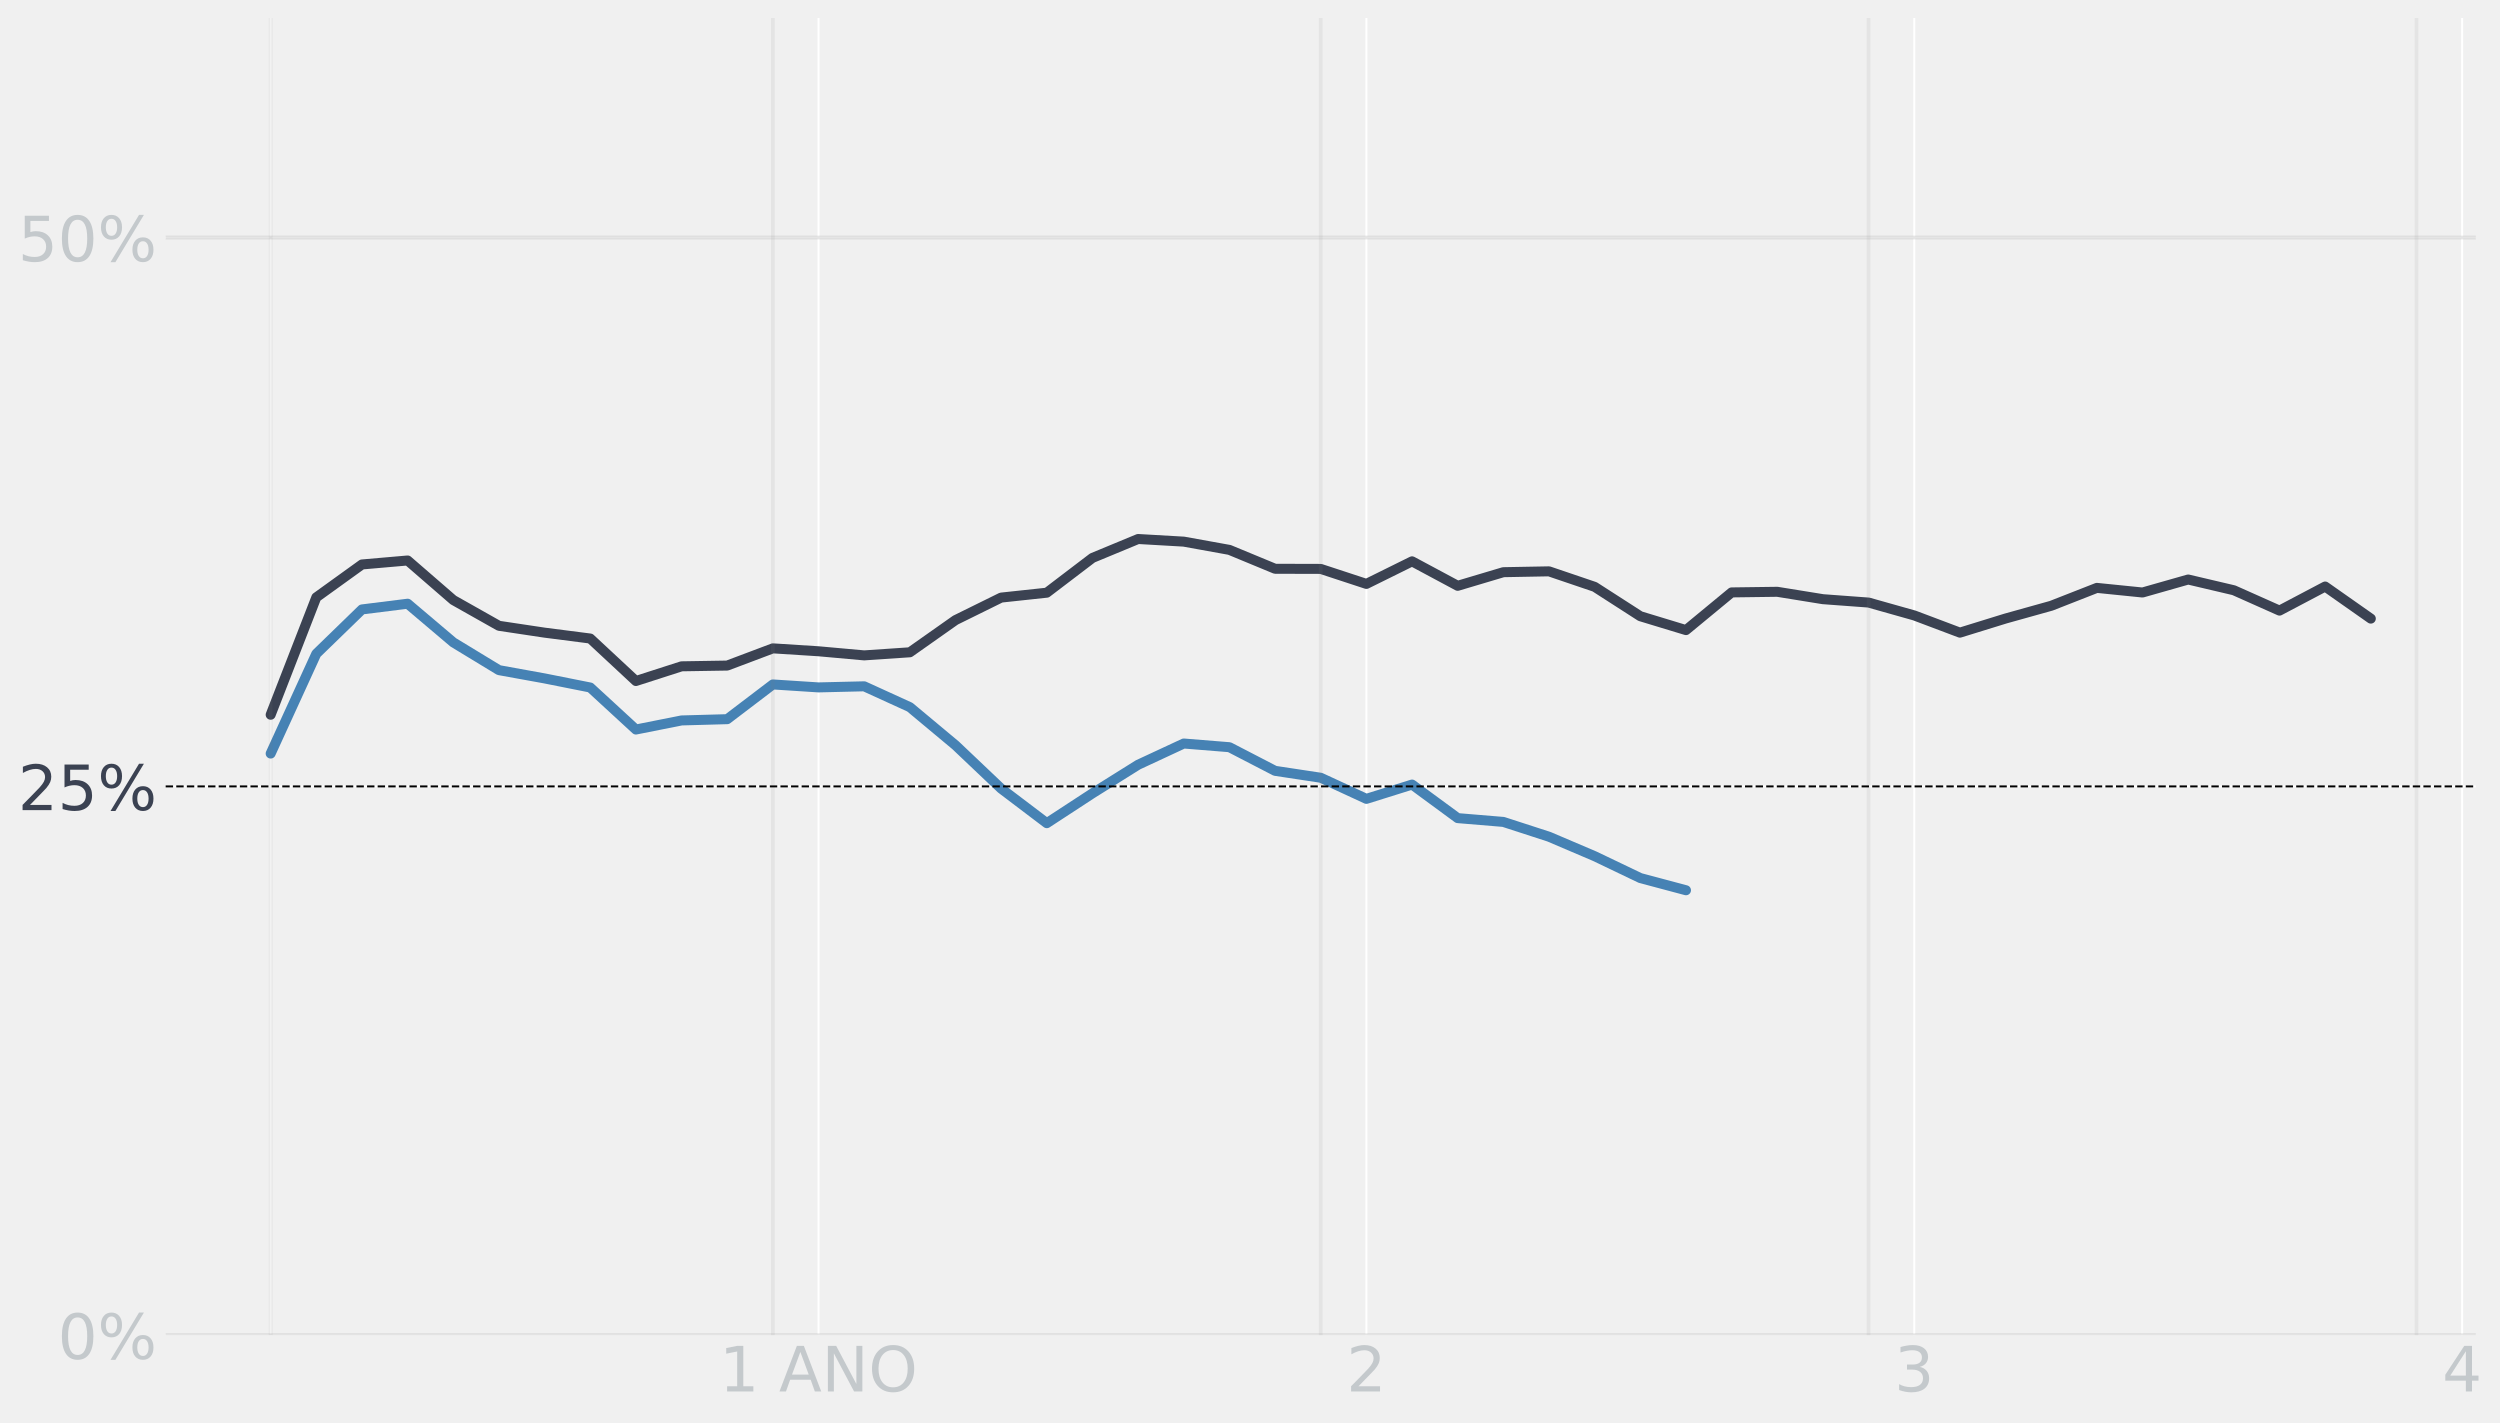
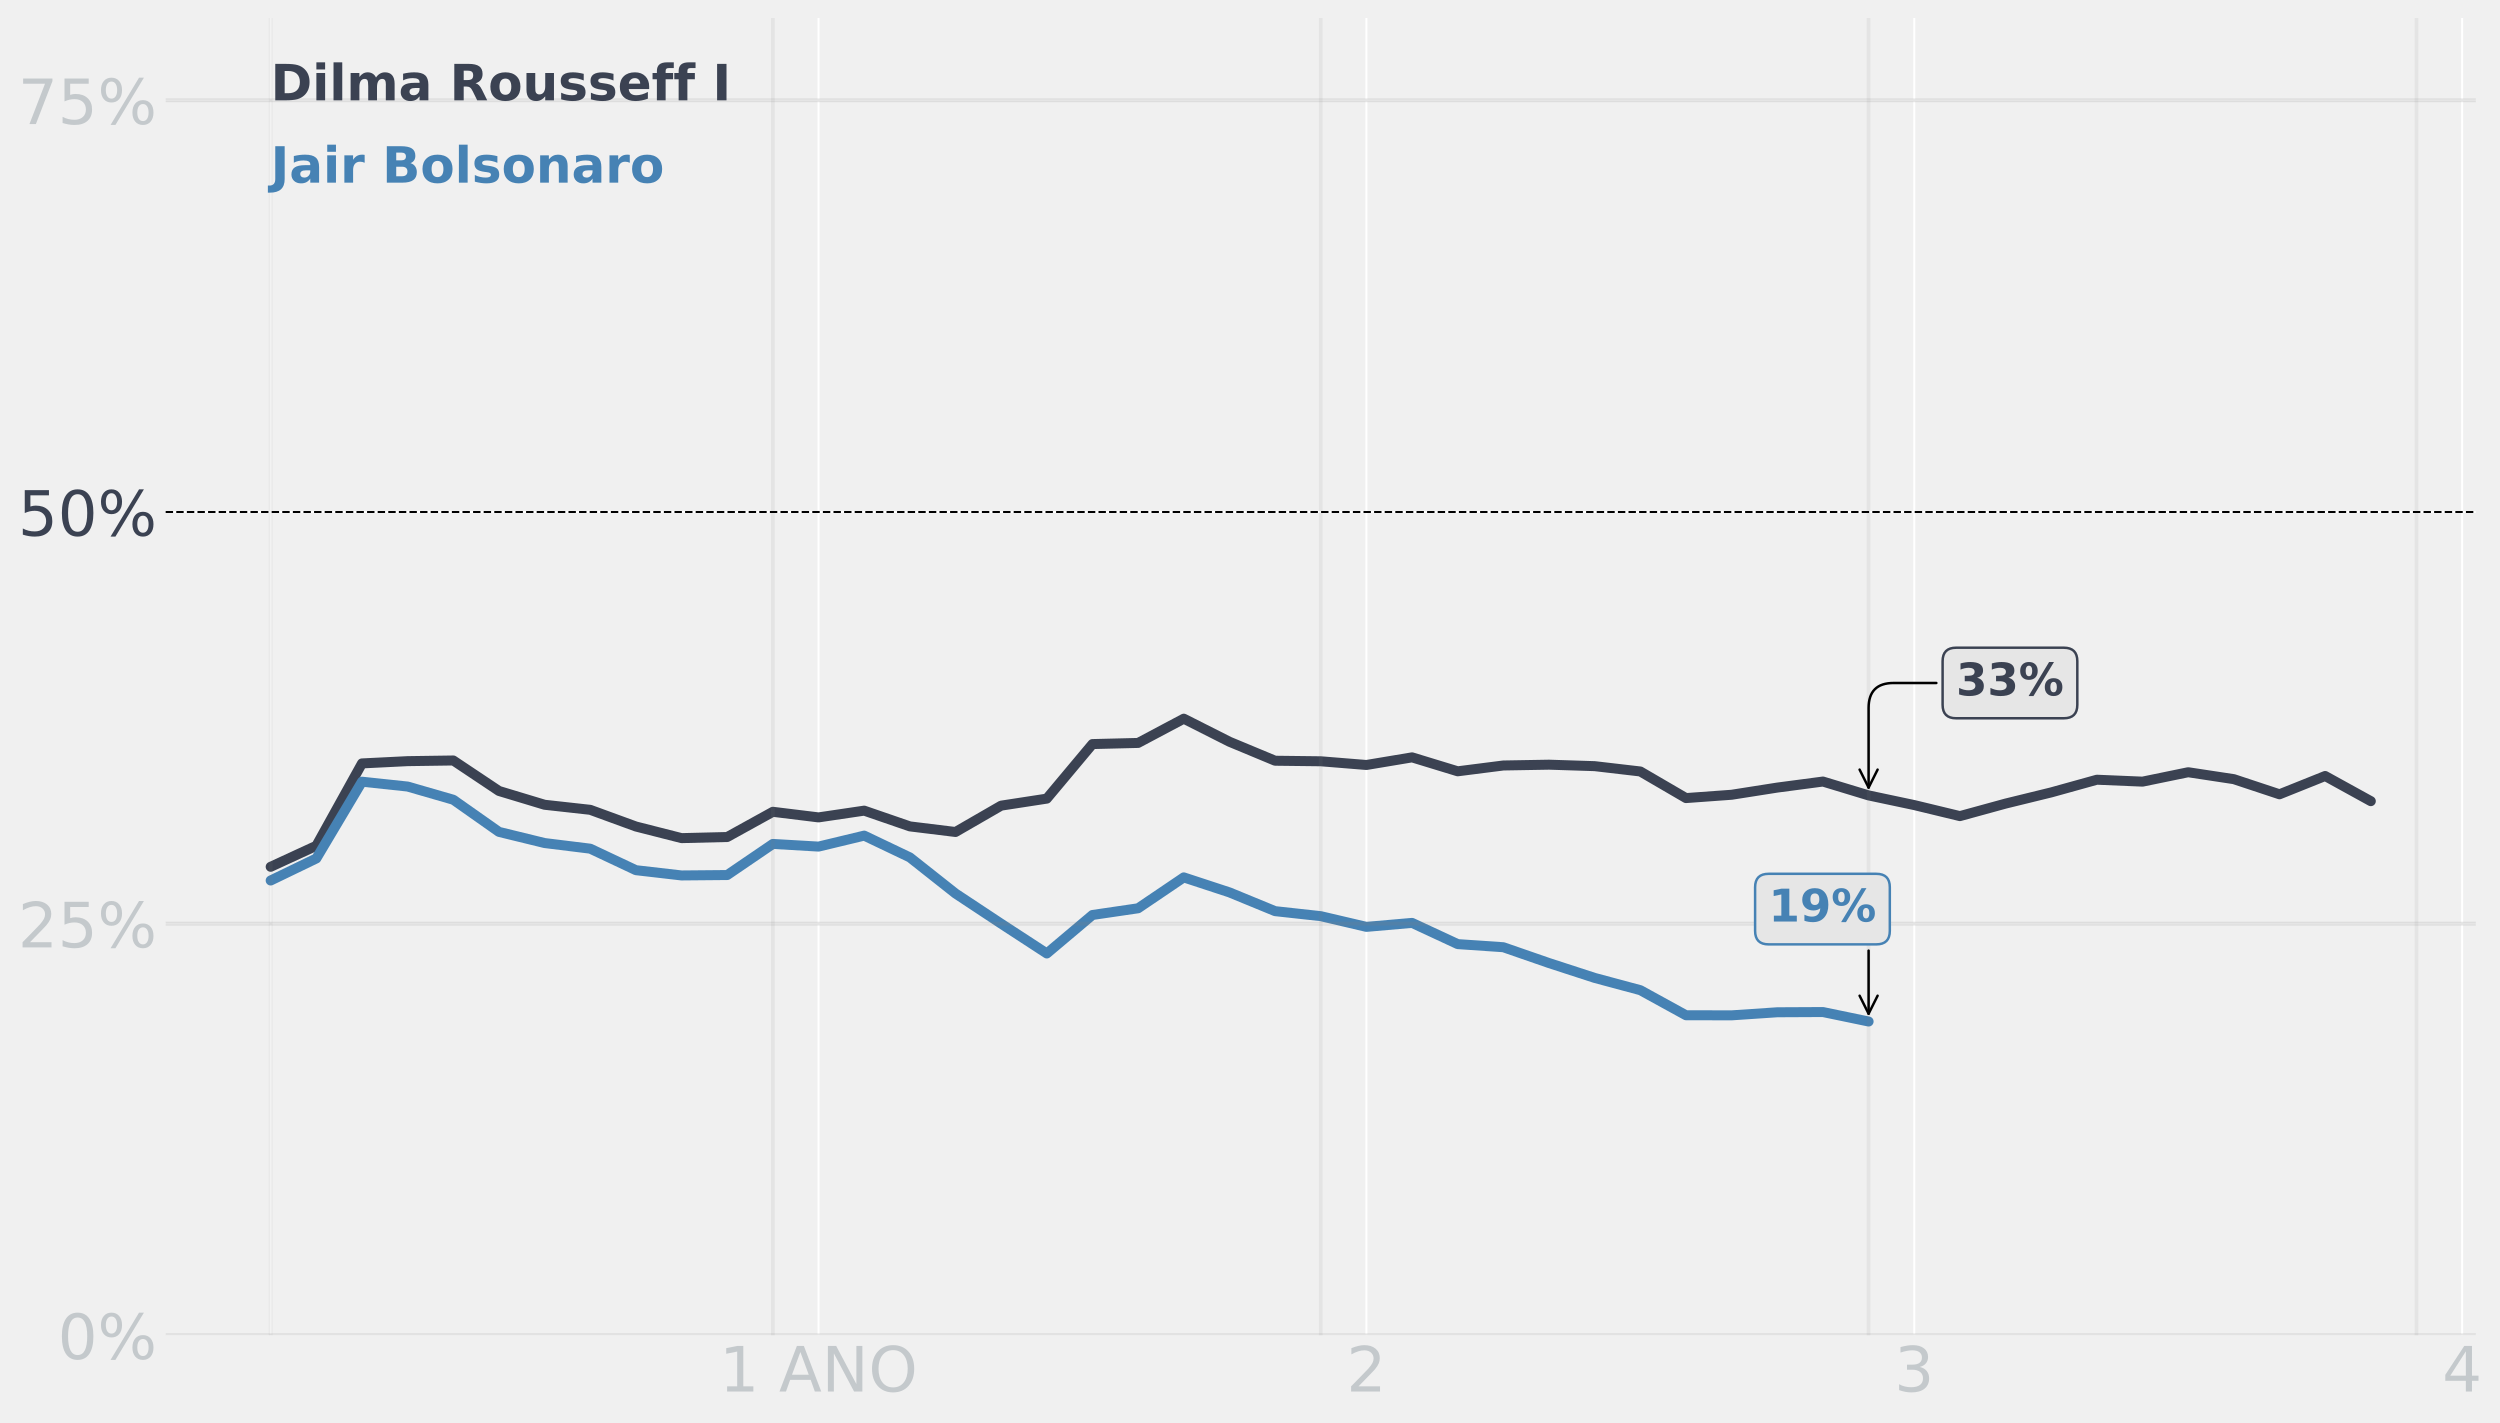
- <svg xmlns="http://www.w3.org/2000/svg" xmlns:xlink="http://www.w3.org/1999/xlink" height="568.995pt" version="1.1" viewBox="0 0 1000.035 568.995" width="1000.035pt">
+ <svg xmlns="http://www.w3.org/2000/svg" xmlns:xlink="http://www.w3.org/1999/xlink" height="568.995pt" version="1.1" viewBox="0 0 999.973 568.995" width="999.973pt">
  <defs>
    <style type="text/css">*{stroke-linecap:butt;stroke-linejoin:round;}</style>
  </defs>
  <g id="figure_1">
    <g id="patch_1">
-       <path d="M 0 568.995  L 1000.035 568.995  L 1000.035 0  L 0 0  z " style="fill:#f0f0f0;" />
+       <path d="M 0 568.995  L 999.973 568.995  L 999.973 0  L 0 0  z " style="fill:#f0f0f0;" />
    </g>
    <g id="axes_1">
      <g id="patch_2">
-         <path d="M 66.266 534.1  L 990.361 534.1  L 990.361 7.2  L 66.266 7.2  z " style="fill:#f0f0f0;" />
+         <path d="M 66.266 534.1  L 990.298 534.1  L 990.298 7.2  L 66.266 7.2  z " style="fill:#f0f0f0;" />
      </g>
      <g id="matplotlib.axis_1">
        <g id="xtick_1">
          <g id="line2d_1">
-             <path clip-path="url(#pc33b1350ae)" d="M 108.271 534.1  L 108.271 7.2  " style="fill:none;stroke:#ffffff;stroke-linecap:round;stroke-width:0.8;" />
+             <path clip-path="url(#pea63e0cb80)" d="M 108.268 534.1  L 108.268 7.2  " style="fill:none;stroke:#ffffff;stroke-linecap:round;stroke-width:0.8;" />
          </g>
          <g id="line2d_2" />
        </g>
        <g id="xtick_2">
          <g id="line2d_3">
-             <path clip-path="url(#pc33b1350ae)" d="M 327.423 534.1  L 327.423 7.2  " style="fill:none;stroke:#ffffff;stroke-linecap:round;stroke-width:0.8;" />
+             <path clip-path="url(#pea63e0cb80)" d="M 327.406 534.1  L 327.406 7.2  " style="fill:none;stroke:#ffffff;stroke-linecap:round;stroke-width:0.8;" />
          </g>
          <g id="line2d_4" />
          <g id="text_1">
-             <g style="fill:#c4c9cc;" transform="translate(287.7555 556.5961)scale(0.25 -0.25)">
-               <defs>
-                 <path d="M 794 531  L 1825 531  L 1825 4091  L 703 3866  L 703 4441  L 1819 4666  L 2450 4666  L 2450 531  L 3481 531  L 3481 0  L 794 0  L 794 531  z " id="DejaVuSans-31" transform="scale(0.015625)" />
-                 <path id="DejaVuSans-20" transform="scale(0.015625)" />
-                 <path d="M 2188 4044  L 1331 1722  L 3047 1722  L 2188 4044  z M 1831 4666  L 2547 4666  L 4325 0  L 3669 0  L 3244 1197  L 1141 1197  L 716 0  L 50 0  L 1831 4666  z " id="DejaVuSans-41" transform="scale(0.015625)" />
-                 <path d="M 628 4666  L 1478 4666  L 3547 763  L 3547 4666  L 4159 4666  L 4159 0  L 3309 0  L 1241 3903  L 1241 0  L 628 0  L 628 4666  z " id="DejaVuSans-4e" transform="scale(0.015625)" />
-                 <path d="M 2522 4238  Q 1834 4238 1429 3725  Q 1025 3213 1025 2328  Q 1025 1447 1429 934  Q 1834 422 2522 422  Q 3209 422 3611 934  Q 4013 1447 4013 2328  Q 4013 3213 3611 3725  Q 3209 4238 2522 4238  z M 2522 4750  Q 3503 4750 4090 4092  Q 4678 3434 4678 2328  Q 4678 1225 4090 567  Q 3503 -91 2522 -91  Q 1538 -91 948 565  Q 359 1222 359 2328  Q 359 3434 948 4092  Q 1538 4750 2522 4750  z " id="DejaVuSans-4f" transform="scale(0.015625)" />
-               </defs>
-               <use xlink:href="#DejaVuSans-31" />
-               <use x="63.623" xlink:href="#DejaVuSans-20" />
-               <use x="95.41" xlink:href="#DejaVuSans-41" />
-               <use x="163.818" xlink:href="#DejaVuSans-4e" />
-               <use x="238.623" xlink:href="#DejaVuSans-4f" />
+             <g style="fill:#c4c9cc;" transform="translate(287.7378 556.5961)scale(0.25 -0.25)">
+               <defs>
+                 <path d="M 12.406 8.297  L 28.516 8.297  L 28.516 63.922  L 10.984 60.406  L 10.984 69.391  L 28.422 72.906  L 38.281 72.906  L 38.281 8.297  L 54.391 8.297  L 54.391 0  L 12.406 0  z " id="DejaVuSans-49" />
+                 <path id="DejaVuSans-32" />
+                 <path d="M 34.188 63.188  L 20.797 26.906  L 47.609 26.906  z M 28.609 72.906  L 39.797 72.906  L 67.578 0  L 57.328 0  L 50.688 18.703  L 17.828 18.703  L 11.188 0  L 0.781 0  z " id="DejaVuSans-65" />
+                 <path d="M 9.812 72.906  L 23.094 72.906  L 55.422 11.922  L 55.422 72.906  L 64.984 72.906  L 64.984 0  L 51.703 0  L 19.391 60.984  L 19.391 0  L 9.812 0  z " id="DejaVuSans-78" />
+                 <path d="M 39.406 66.219  Q 28.656 66.219 22.328 58.203  Q 16.016 50.203 16.016 36.375  Q 16.016 22.609 22.328 14.594  Q 28.656 6.594 39.406 6.594  Q 50.141 6.594 56.422 14.594  Q 62.703 22.609 62.703 36.375  Q 62.703 50.203 56.422 58.203  Q 50.141 66.219 39.406 66.219  z M 39.406 74.219  Q 54.734 74.219 63.906 63.938  Q 73.094 53.656 73.094 36.375  Q 73.094 19.141 63.906 8.859  Q 54.734 -1.422 39.406 -1.422  Q 24.031 -1.422 14.812 8.828  Q 5.609 19.094 5.609 36.375  Q 5.609 53.656 14.812 63.938  Q 24.031 74.219 39.406 74.219  z " id="DejaVuSans-79" />
+               </defs>
+               <use xlink:href="#DejaVuSans-49" />
+               <use x="63.623" xlink:href="#DejaVuSans-32" />
+               <use x="95.41" xlink:href="#DejaVuSans-65" />
+               <use x="163.818" xlink:href="#DejaVuSans-78" />
+               <use x="238.623" xlink:href="#DejaVuSans-79" />
            </g>
          </g>
        </g>
        <g id="xtick_3">
          <g id="line2d_5">
-             <path clip-path="url(#pc33b1350ae)" d="M 546.576 534.1  L 546.576 7.2  " style="fill:none;stroke:#ffffff;stroke-linecap:round;stroke-width:0.8;" />
+             <path clip-path="url(#pea63e0cb80)" d="M 546.544 534.1  L 546.544 7.2  " style="fill:none;stroke:#ffffff;stroke-linecap:round;stroke-width:0.8;" />
          </g>
          <g id="line2d_6" />
          <g id="text_2">
-             <g style="fill:#c4c9cc;" transform="translate(538.6231 556.5961)scale(0.25 -0.25)">
-               <defs>
-                 <path d="M 1228 531  L 3431 531  L 3431 0  L 469 0  L 469 531  Q 828 903 1448 1529  Q 2069 2156 2228 2338  Q 2531 2678 2651 2914  Q 2772 3150 2772 3378  Q 2772 3750 2511 3984  Q 2250 4219 1831 4219  Q 1534 4219 1204 4116  Q 875 4013 500 3803  L 500 4441  Q 881 4594 1212 4672  Q 1544 4750 1819 4750  Q 2544 4750 2975 4387  Q 3406 4025 3406 3419  Q 3406 3131 3298 2873  Q 3191 2616 2906 2266  Q 2828 2175 2409 1742  Q 1991 1309 1228 531  z " id="DejaVuSans-32" transform="scale(0.015625)" />
-               </defs>
-               <use xlink:href="#DejaVuSans-32" />
+             <g style="fill:#c4c9cc;" transform="translate(538.5906 556.5961)scale(0.25 -0.25)">
+               <defs>
+                 <path d="M 19.188 8.297  L 53.609 8.297  L 53.609 0  L 7.328 0  L 7.328 8.297  Q 12.938 14.109 22.625 23.891  Q 32.328 33.688 34.812 36.531  Q 39.547 41.844 41.422 45.531  Q 43.312 49.219 43.312 52.781  Q 43.312 58.594 39.234 62.25  Q 35.156 65.922 28.609 65.922  Q 23.969 65.922 18.812 64.312  Q 13.672 62.703 7.812 59.422  L 7.812 69.391  Q 13.766 71.781 18.938 73  Q 24.125 74.219 28.422 74.219  Q 39.75 74.219 46.484 68.547  Q 53.219 62.891 53.219 53.422  Q 53.219 48.922 51.531 44.891  Q 49.859 40.875 45.406 35.406  Q 44.188 33.984 37.641 27.219  Q 31.109 20.453 19.188 8.297  z " id="DejaVuSans-50" />
+               </defs>
+               <use xlink:href="#DejaVuSans-50" />
            </g>
          </g>
        </g>
        <g id="xtick_4">
          <g id="line2d_7">
-             <path clip-path="url(#pc33b1350ae)" d="M 765.729 534.1  L 765.729 7.2  " style="fill:none;stroke:#ffffff;stroke-linecap:round;stroke-width:0.8;" />
+             <path clip-path="url(#pea63e0cb80)" d="M 765.682 534.1  L 765.682 7.2  " style="fill:none;stroke:#ffffff;stroke-linecap:round;stroke-width:0.8;" />
          </g>
          <g id="line2d_8" />
          <g id="text_3">
-             <g style="fill:#c4c9cc;" transform="translate(757.7758 556.5961)scale(0.25 -0.25)">
-               <defs>
-                 <path d="M 2597 2516  Q 3050 2419 3304 2112  Q 3559 1806 3559 1356  Q 3559 666 3084 287  Q 2609 -91 1734 -91  Q 1441 -91 1130 -33  Q 819 25 488 141  L 488 750  Q 750 597 1062 519  Q 1375 441 1716 441  Q 2309 441 2620 675  Q 2931 909 2931 1356  Q 2931 1769 2642 2001  Q 2353 2234 1838 2234  L 1294 2234  L 1294 2753  L 1863 2753  Q 2328 2753 2575 2939  Q 2822 3125 2822 3475  Q 2822 3834 2567 4026  Q 2313 4219 1838 4219  Q 1578 4219 1281 4162  Q 984 4106 628 3988  L 628 4550  Q 988 4650 1302 4700  Q 1616 4750 1894 4750  Q 2613 4750 3031 4423  Q 3450 4097 3450 3541  Q 3450 3153 3228 2886  Q 3006 2619 2597 2516  z " id="DejaVuSans-33" transform="scale(0.015625)" />
-               </defs>
-               <use xlink:href="#DejaVuSans-33" />
+             <g style="fill:#c4c9cc;" transform="translate(757.7285 556.5961)scale(0.25 -0.25)">
+               <defs>
+                 <path d="M 40.578 39.312  Q 47.656 37.797 51.625 33  Q 55.609 28.219 55.609 21.188  Q 55.609 10.406 48.188 4.484  Q 40.766 -1.422 27.094 -1.422  Q 22.516 -1.422 17.656 -0.516  Q 12.797 0.391 7.625 2.203  L 7.625 11.719  Q 11.719 9.328 16.594 8.109  Q 21.484 6.891 26.812 6.891  Q 36.078 6.891 40.938 10.547  Q 45.797 14.203 45.797 21.188  Q 45.797 27.641 41.281 31.266  Q 36.766 34.906 28.719 34.906  L 20.219 34.906  L 20.219 43.016  L 29.109 43.016  Q 36.375 43.016 40.234 45.922  Q 44.094 48.828 44.094 54.297  Q 44.094 59.906 40.109 62.906  Q 36.141 65.922 28.719 65.922  Q 24.656 65.922 20.016 65.031  Q 15.375 64.156 9.812 62.312  L 9.812 71.094  Q 15.438 72.656 20.344 73.438  Q 25.25 74.219 29.594 74.219  Q 40.828 74.219 47.359 69.109  Q 53.906 64.016 53.906 55.328  Q 53.906 49.266 50.438 45.094  Q 46.969 40.922 40.578 39.312  z " id="DejaVuSans-51" />
+               </defs>
+               <use xlink:href="#DejaVuSans-51" />
            </g>
          </g>
        </g>
        <g id="xtick_5">
          <g id="line2d_9">
-             <path clip-path="url(#pc33b1350ae)" d="M 984.882 534.1  L 984.882 7.2  " style="fill:none;stroke:#ffffff;stroke-linecap:round;stroke-width:0.8;" />
+             <path clip-path="url(#pea63e0cb80)" d="M 984.82 534.1  L 984.82 7.2  " style="fill:none;stroke:#ffffff;stroke-linecap:round;stroke-width:0.8;" />
          </g>
          <g id="line2d_10" />
          <g id="text_4">
-             <g style="fill:#c4c9cc;" transform="translate(976.9286 556.5961)scale(0.25 -0.25)">
-               <defs>
-                 <path d="M 2419 4116  L 825 1625  L 2419 1625  L 2419 4116  z M 2253 4666  L 3047 4666  L 3047 1625  L 3713 1625  L 3713 1100  L 3047 1100  L 3047 0  L 2419 0  L 2419 1100  L 313 1100  L 313 1709  L 2253 4666  z " id="DejaVuSans-34" transform="scale(0.015625)" />
-               </defs>
-               <use xlink:href="#DejaVuSans-34" />
+             <g style="fill:#c4c9cc;" transform="translate(976.8665 556.5961)scale(0.25 -0.25)">
+               <defs>
+                 <path d="M 37.797 64.312  L 12.891 25.391  L 37.797 25.391  z M 35.203 72.906  L 47.609 72.906  L 47.609 25.391  L 58.016 25.391  L 58.016 17.188  L 47.609 17.188  L 47.609 0  L 37.797 0  L 37.797 17.188  L 4.891 17.188  L 4.891 26.703  z " id="DejaVuSans-52" />
+               </defs>
+               <use xlink:href="#DejaVuSans-52" />
            </g>
          </g>
        </g>
      </g>
      <g id="matplotlib.axis_2">
        <g id="ytick_1">
          <g id="line2d_11">
-             <path clip-path="url(#pc33b1350ae)" d="M 66.266 534.1  L 990.361 534.1  " style="fill:none;stroke:#ffffff;stroke-linecap:round;stroke-width:0.8;" />
+             <path clip-path="url(#pea63e0cb80)" d="M 66.266 534.1  L 990.298 534.1  " style="fill:none;stroke:#ffffff;stroke-linecap:round;stroke-width:0.8;" />
          </g>
          <g id="line2d_12" />
          <g id="text_5">
            <g style="fill:#c4c9cc;" transform="translate(23.10625 543.598)scale(0.25 -0.25)">
              <defs>
-                 <path d="M 2034 4250  Q 1547 4250 1301 3770  Q 1056 3291 1056 2328  Q 1056 1369 1301 889  Q 1547 409 2034 409  Q 2525 409 2770 889  Q 3016 1369 3016 2328  Q 3016 3291 2770 3770  Q 2525 4250 2034 4250  z M 2034 4750  Q 2819 4750 3233 4129  Q 3647 3509 3647 2328  Q 3647 1150 3233 529  Q 2819 -91 2034 -91  Q 1250 -91 836 529  Q 422 1150 422 2328  Q 422 3509 836 4129  Q 1250 4750 2034 4750  z " id="DejaVuSans-30" transform="scale(0.015625)" />
-                 <path d="M 4653 2053  Q 4381 2053 4226 1822  Q 4072 1591 4072 1178  Q 4072 772 4226 539  Q 4381 306 4653 306  Q 4919 306 5073 539  Q 5228 772 5228 1178  Q 5228 1588 5073 1820  Q 4919 2053 4653 2053  z M 4653 2450  Q 5147 2450 5437 2106  Q 5728 1763 5728 1178  Q 5728 594 5436 251  Q 5144 -91 4653 -91  Q 4153 -91 3862 251  Q 3572 594 3572 1178  Q 3572 1766 3864 2108  Q 4156 2450 4653 2450  z M 1428 4353  Q 1159 4353 1004 4120  Q 850 3888 850 3481  Q 850 3069 1003 2837  Q 1156 2606 1428 2606  Q 1700 2606 1854 2837  Q 2009 3069 2009 3481  Q 2009 3884 1853 4118  Q 1697 4353 1428 4353  z M 4250 4750  L 4750 4750  L 1831 -91  L 1331 -91  L 4250 4750  z M 1428 4750  Q 1922 4750 2215 4408  Q 2509 4066 2509 3481  Q 2509 2891 2217 2550  Q 1925 2209 1428 2209  Q 931 2209 642 2551  Q 353 2894 353 3481  Q 353 4063 643 4406  Q 934 4750 1428 4750  z " id="DejaVuSans-25" transform="scale(0.015625)" />
-               </defs>
-               <use xlink:href="#DejaVuSans-30" />
-               <use x="63.623" xlink:href="#DejaVuSans-25" />
+                 <path d="M 31.781 66.406  Q 24.172 66.406 20.328 58.906  Q 16.5 51.422 16.5 36.375  Q 16.5 21.391 20.328 13.891  Q 24.172 6.391 31.781 6.391  Q 39.453 6.391 43.281 13.891  Q 47.125 21.391 47.125 36.375  Q 47.125 51.422 43.281 58.906  Q 39.453 66.406 31.781 66.406  z M 31.781 74.219  Q 44.047 74.219 50.516 64.516  Q 56.984 54.828 56.984 36.375  Q 56.984 17.969 50.516 8.266  Q 44.047 -1.422 31.781 -1.422  Q 19.531 -1.422 13.062 8.266  Q 6.594 17.969 6.594 36.375  Q 6.594 54.828 13.062 64.516  Q 19.531 74.219 31.781 74.219  z " id="DejaVuSans-48" />
+                 <path d="M 72.703 32.078  Q 68.453 32.078 66.031 28.469  Q 63.625 24.859 63.625 18.406  Q 63.625 12.062 66.031 8.422  Q 68.453 4.781 72.703 4.781  Q 76.859 4.781 79.266 8.422  Q 81.688 12.062 81.688 18.406  Q 81.688 24.812 79.266 28.438  Q 76.859 32.078 72.703 32.078  z M 72.703 38.281  Q 80.422 38.281 84.953 32.906  Q 89.5 27.547 89.5 18.406  Q 89.5 9.281 84.938 3.922  Q 80.375 -1.422 72.703 -1.422  Q 64.891 -1.422 60.344 3.922  Q 55.812 9.281 55.812 18.406  Q 55.812 27.594 60.375 32.938  Q 64.938 38.281 72.703 38.281  z M 22.312 68.016  Q 18.109 68.016 15.688 64.375  Q 13.281 60.75 13.281 54.391  Q 13.281 47.953 15.672 44.328  Q 18.062 40.719 22.312 40.719  Q 26.562 40.719 28.969 44.328  Q 31.391 47.953 31.391 54.391  Q 31.391 60.688 28.953 64.344  Q 26.516 68.016 22.312 68.016  z M 66.406 74.219  L 74.219 74.219  L 28.609 -1.422  L 20.797 -1.422  z M 22.312 74.219  Q 30.031 74.219 34.609 68.875  Q 39.203 63.531 39.203 54.391  Q 39.203 45.172 34.641 39.844  Q 30.078 34.516 22.312 34.516  Q 14.547 34.516 10.031 39.859  Q 5.516 45.219 5.516 54.391  Q 5.516 63.484 10.047 68.844  Q 14.594 74.219 22.312 74.219  z " id="DejaVuSans-37" />
+               </defs>
+               <use xlink:href="#DejaVuSans-48" />
+               <use x="63.623" xlink:href="#DejaVuSans-37" />
            </g>
          </g>
        </g>
        <g id="ytick_2">
          <g id="line2d_13">
-             <path clip-path="url(#pc33b1350ae)" d="M 66.266 314.558  L 990.361 314.558  " style="fill:none;stroke:#ffffff;stroke-linecap:round;stroke-width:0.8;" />
+             <path clip-path="url(#pea63e0cb80)" d="M 66.266 369.444  L 990.298 369.444  " style="fill:none;stroke:#ffffff;stroke-linecap:round;stroke-width:0.8;" />
          </g>
          <g id="line2d_14" />
          <g id="text_6">
-             <g style="fill:#3b4252;" transform="translate(7.2 324.0564)scale(0.25 -0.25)">
-               <defs>
-                 <path d="M 691 4666  L 3169 4666  L 3169 4134  L 1269 4134  L 1269 2991  Q 1406 3038 1543 3061  Q 1681 3084 1819 3084  Q 2600 3084 3056 2656  Q 3513 2228 3513 1497  Q 3513 744 3044 326  Q 2575 -91 1722 -91  Q 1428 -91 1123 -41  Q 819 9 494 109  L 494 744  Q 775 591 1075 516  Q 1375 441 1709 441  Q 2250 441 2565 725  Q 2881 1009 2881 1497  Q 2881 1984 2565 2268  Q 2250 2553 1709 2553  Q 1456 2553 1204 2497  Q 953 2441 691 2322  L 691 4666  z " id="DejaVuSans-35" transform="scale(0.015625)" />
-               </defs>
-               <use xlink:href="#DejaVuSans-32" />
-               <use x="63.623" xlink:href="#DejaVuSans-35" />
-               <use x="127.246" xlink:href="#DejaVuSans-25" />
+             <g style="fill:#c4c9cc;" transform="translate(7.2 378.9418)scale(0.25 -0.25)">
+               <defs>
+                 <path d="M 10.797 72.906  L 49.516 72.906  L 49.516 64.594  L 19.828 64.594  L 19.828 46.734  Q 21.969 47.469 24.109 47.828  Q 26.266 48.188 28.422 48.188  Q 40.625 48.188 47.75 41.5  Q 54.891 34.812 54.891 23.391  Q 54.891 11.625 47.562 5.094  Q 40.234 -1.422 26.906 -1.422  Q 22.312 -1.422 17.547 -0.641  Q 12.797 0.141 7.719 1.703  L 7.719 11.625  Q 12.109 9.234 16.797 8.062  Q 21.484 6.891 26.703 6.891  Q 35.156 6.891 40.078 11.328  Q 45.016 15.766 45.016 23.391  Q 45.016 31 40.078 35.438  Q 35.156 39.891 26.703 39.891  Q 22.75 39.891 18.812 39.016  Q 14.891 38.141 10.797 36.281  z " id="DejaVuSans-53" />
+               </defs>
+               <use xlink:href="#DejaVuSans-50" />
+               <use x="63.623" xlink:href="#DejaVuSans-53" />
+               <use x="127.246" xlink:href="#DejaVuSans-37" />
            </g>
          </g>
        </g>
        <g id="ytick_3">
          <g id="line2d_15">
-             <path clip-path="url(#pc33b1350ae)" d="M 66.266 95.017  L 990.361 95.017  " style="fill:none;stroke:#ffffff;stroke-linecap:round;stroke-width:0.8;" />
+             <path clip-path="url(#pea63e0cb80)" d="M 66.266 204.787  L 990.298 204.787  " style="fill:none;stroke:#ffffff;stroke-linecap:round;stroke-width:0.8;" />
          </g>
          <g id="line2d_16" />
          <g id="text_7">
-             <g style="fill:#c4c9cc;" transform="translate(7.2 104.5147)scale(0.25 -0.25)">
-               <use xlink:href="#DejaVuSans-35" />
-               <use x="63.623" xlink:href="#DejaVuSans-30" />
-               <use x="127.246" xlink:href="#DejaVuSans-25" />
-             </g>
-           </g>
-         </g>
-       </g>
-       <g id="line2d_17">
-         <path clip-path="url(#pc33b1350ae)" d="M 108.271 285.907  L 126.533 238.952  L 144.796 225.793  L 163.059 224.201  L 181.322 240.025  L 199.584 250.328  L 217.847 253.072  L 236.11 255.42  L 254.373 272.414  L 272.635 266.537  L 290.898 266.236  L 309.161 259.353  L 327.423 260.518  L 345.686 262.162  L 363.949 260.927  L 382.212 248.051  L 400.474 239.045  L 418.737 237.083  L 437 223.176  L 455.263 215.609  L 473.525 216.661  L 491.788 219.962  L 510.051 227.519  L 528.313 227.57  L 546.576 233.573  L 564.839 224.541  L 583.102 234.332  L 601.364 228.885  L 619.627 228.544  L 637.89 234.747  L 656.153 246.499  L 674.415 252.048  L 692.678 236.972  L 710.941 236.727  L 729.203 239.683  L 747.466 241.033  L 765.729 246.183  L 783.992 253.068  L 802.254 247.42  L 820.517 242.32  L 838.78 235.162  L 857.043 237.012  L 875.305 231.813  L 893.568 236.112  L 911.831 244.251  L 930.094 234.619  L 948.356 247.451  " style="fill:none;stroke:#3b4252;stroke-linecap:round;stroke-width:4;" />
-       </g>
-       <g id="line2d_18">
-         <path clip-path="url(#pc33b1350ae)" d="M 108.271 301.429  L 126.533 261.517  L 144.796 243.779  L 163.059 241.494  L 181.322 256.962  L 199.584 268.065  L 217.847 271.376  L 236.11 275.016  L 254.373 291.822  L 272.635 288.187  L 290.898 287.68  L 309.161 273.789  L 327.423 274.971  L 345.686 274.534  L 363.949 282.872  L 382.212 298.105  L 400.474 315.444  L 418.737 329.282  L 437 317.349  L 455.263 305.916  L 473.525 297.416  L 491.788 298.891  L 510.051 308.345  L 528.313 311.112  L 546.576 319.555  L 564.839 313.836  L 583.102 327.26  L 601.364 328.778  L 619.627 334.707  L 637.89 342.494  L 656.153 351.238  L 674.415 356.112  " style="fill:none;stroke:#4682b4;stroke-linecap:round;stroke-width:4;" />
+             <g style="fill:#3b4252;" transform="translate(7.2 214.2855)scale(0.25 -0.25)">
+               <use xlink:href="#DejaVuSans-53" />
+               <use x="63.623" xlink:href="#DejaVuSans-48" />
+               <use x="127.246" xlink:href="#DejaVuSans-37" />
+             </g>
+           </g>
+         </g>
+         <g id="ytick_4">
+           <g id="line2d_17">
+             <path clip-path="url(#pea63e0cb80)" d="M 66.266 40.131  L 990.298 40.131  " style="fill:none;stroke:#ffffff;stroke-linecap:round;stroke-width:0.8;" />
+           </g>
+           <g id="line2d_18" />
+           <g id="text_8">
+             <g style="fill:#c4c9cc;" transform="translate(7.2 49.6293)scale(0.25 -0.25)">
+               <defs>
+                 <path d="M 8.203 72.906  L 55.078 72.906  L 55.078 68.703  L 28.609 0  L 18.312 0  L 43.219 64.594  L 8.203 64.594  z " id="DejaVuSans-55" />
+               </defs>
+               <use xlink:href="#DejaVuSans-55" />
+               <use x="63.623" xlink:href="#DejaVuSans-53" />
+               <use x="127.246" xlink:href="#DejaVuSans-37" />
+             </g>
+           </g>
+         </g>
      </g>
      <g id="line2d_19">
-         <path clip-path="url(#pc33b1350ae)" d="M 108.271 534.1  L 108.271 7.2  " style="fill:none;stroke:#808080;stroke-linecap:round;stroke-opacity:0.1;stroke-width:1.5;" />
+         <path clip-path="url(#pea63e0cb80)" d="M 108.268 346.706  L 126.529 338.288  L 144.791 305.361  L 163.052 304.451  L 181.314 304.183  L 199.575 316.377  L 217.837 321.896  L 236.098 323.919  L 254.36 330.592  L 272.621 335.242  L 290.883 334.794  L 309.144 324.712  L 327.406 326.95  L 345.667 324.248  L 363.929 330.545  L 382.19 332.788  L 400.452 322.247  L 418.713 319.438  L 436.975 297.621  L 455.236 297.165  L 473.498 287.462  L 491.759 296.686  L 510.021 304.284  L 528.282 304.505  L 546.544 305.986  L 564.805 302.935  L 583.067 308.513  L 601.328 306.185  L 619.59 305.864  L 637.851 306.452  L 656.113 308.581  L 674.374 319.223  L 692.636 317.894  L 710.897 315.024  L 729.159 312.609  L 747.42 318.156  L 765.682 322.023  L 783.943 326.436  L 802.205 321.428  L 820.466 316.953  L 838.728 311.879  L 856.989 312.647  L 875.251 308.886  L 893.512 311.655  L 911.774 317.71  L 930.035 310.389  L 948.297 320.455  " style="fill:none;stroke:#3b4252;stroke-linecap:round;stroke-width:4;" />
      </g>
      <g id="line2d_20">
-         <path clip-path="url(#pc33b1350ae)" d="M 309.161 534.1  L 309.161 7.2  " style="fill:none;stroke:#808080;stroke-linecap:round;stroke-opacity:0.1;stroke-width:1.5;" />
+         <path clip-path="url(#pea63e0cb80)" d="M 108.268 352.189  L 126.529 343.369  L 144.791 312.673  L 163.052 314.613  L 181.314 319.886  L 199.575 332.744  L 217.837 337.208  L 236.098 339.462  L 254.36 348.062  L 272.621 350.171  L 290.883 350.005  L 309.144 337.564  L 327.406 338.628  L 345.667 334.238  L 363.929 342.949  L 382.19 357.384  L 400.452 369.47  L 418.713 381.377  L 436.975 365.983  L 455.236 363.3  L 473.498 350.946  L 491.759 356.944  L 510.021 364.448  L 528.282 366.454  L 546.544 370.739  L 564.805 369.147  L 583.067 377.633  L 601.328 378.884  L 619.59 385.214  L 637.851 391.155  L 656.113 396.064  L 674.374 406.088  L 692.636 406.125  L 710.897 404.898  L 729.159 404.806  L 747.42 408.594  " style="fill:none;stroke:#4682b4;stroke-linecap:round;stroke-width:4;" />
      </g>
      <g id="line2d_21">
-         <path clip-path="url(#pc33b1350ae)" d="M 528.313 534.1  L 528.313 7.2  " style="fill:none;stroke:#808080;stroke-linecap:round;stroke-opacity:0.1;stroke-width:1.5;" />
+         <path clip-path="url(#pea63e0cb80)" d="M 108.268 534.1  L 108.268 7.2  " style="fill:none;stroke:#808080;stroke-linecap:round;stroke-opacity:0.1;stroke-width:1.5;" />
      </g>
      <g id="line2d_22">
-         <path clip-path="url(#pc33b1350ae)" d="M 747.466 534.1  L 747.466 7.2  " style="fill:none;stroke:#808080;stroke-linecap:round;stroke-opacity:0.1;stroke-width:1.5;" />
+         <path clip-path="url(#pea63e0cb80)" d="M 309.144 534.1  L 309.144 7.2  " style="fill:none;stroke:#808080;stroke-linecap:round;stroke-opacity:0.1;stroke-width:1.5;" />
      </g>
      <g id="line2d_23">
-         <path clip-path="url(#pc33b1350ae)" d="M 966.619 534.1  L 966.619 7.2  " style="fill:none;stroke:#808080;stroke-linecap:round;stroke-opacity:0.1;stroke-width:1.5;" />
+         <path clip-path="url(#pea63e0cb80)" d="M 528.282 534.1  L 528.282 7.2  " style="fill:none;stroke:#808080;stroke-linecap:round;stroke-opacity:0.1;stroke-width:1.5;" />
      </g>
      <g id="line2d_24">
-         <path clip-path="url(#pc33b1350ae)" d="M 66.266 534.1  L 990.361 534.1  " style="fill:none;stroke:#808080;stroke-linecap:round;stroke-opacity:0.2;stroke-width:1.5;" />
+         <path clip-path="url(#pea63e0cb80)" d="M 747.42 534.1  L 747.42 7.2  " style="fill:none;stroke:#808080;stroke-linecap:round;stroke-opacity:0.1;stroke-width:1.5;" />
      </g>
      <g id="line2d_25">
-         <path clip-path="url(#pc33b1350ae)" d="M 66.266 314.558  L 990.361 314.558  " style="fill:none;stroke:#000000;stroke-dasharray:2.96,1.28;stroke-dashoffset:0;stroke-width:0.8;" />
+         <path clip-path="url(#pea63e0cb80)" d="M 966.558 534.1  L 966.558 7.2  " style="fill:none;stroke:#808080;stroke-linecap:round;stroke-opacity:0.1;stroke-width:1.5;" />
      </g>
      <g id="line2d_26">
-         <path clip-path="url(#pc33b1350ae)" d="M 66.266 95.017  L 990.361 95.017  " style="fill:none;stroke:#808080;stroke-linecap:round;stroke-opacity:0.2;stroke-width:1.5;" />
+         <path clip-path="url(#pea63e0cb80)" d="M 66.266 534.1  L 990.298 534.1  " style="fill:none;stroke:#808080;stroke-linecap:round;stroke-opacity:0.2;stroke-width:1.5;" />
+       </g>
+       <g id="line2d_27">
+         <path clip-path="url(#pea63e0cb80)" d="M 66.266 369.444  L 990.298 369.444  " style="fill:none;stroke:#808080;stroke-linecap:round;stroke-opacity:0.2;stroke-width:1.5;" />
+       </g>
+       <g id="line2d_28">
+         <path clip-path="url(#pea63e0cb80)" d="M 66.266 204.787  L 990.298 204.787  " style="fill:none;stroke:#000000;stroke-dasharray:2.96,1.28;stroke-dashoffset:0;stroke-width:0.8;" />
+       </g>
+       <g id="line2d_29">
+         <path clip-path="url(#pea63e0cb80)" d="M 66.266 40.131  L 990.298 40.131  " style="fill:none;stroke:#808080;stroke-linecap:round;stroke-opacity:0.2;stroke-width:1.5;" />
+       </g>
+       <g id="text_9">
+         <g style="fill:#4682b4;" transform="translate(108.2678 73.0625)scale(0.2 -0.2)">
+           <defs>
+             <path d="M 9.188 72.906  L 27.984 72.906  L 27.984 7.078  Q 27.984 -6.547 20.578 -13.281  Q 13.188 -20.016 -1.812 -20.016  L -5.609 -20.016  L -5.609 -5.812  L -2.688 -5.812  Q 3.172 -5.812 6.172 -2.531  Q 9.188 0.734 9.188 7.078  z " id="DejaVuSans-Bold-74" />
+             <path d="M 32.906 24.609  Q 27.438 24.609 24.672 22.75  Q 21.922 20.906 21.922 17.281  Q 21.922 13.969 24.141 12.078  Q 26.375 10.203 30.328 10.203  Q 35.25 10.203 38.625 13.734  Q 42 17.281 42 22.609  L 42 24.609  z M 59.625 31.203  L 59.625 0  L 42 0  L 42 8.109  Q 38.484 3.125 34.078 0.844  Q 29.688 -1.422 23.391 -1.422  Q 14.891 -1.422 9.594 3.531  Q 4.297 8.5 4.297 16.406  Q 4.297 26.031 10.906 30.516  Q 17.531 35.016 31.688 35.016  L 42 35.016  L 42 36.375  Q 42 40.531 38.719 42.453  Q 35.453 44.391 28.516 44.391  Q 22.906 44.391 18.062 43.266  Q 13.234 42.141 9.078 39.891  L 9.078 53.219  Q 14.703 54.594 20.359 55.297  Q 26.031 56 31.688 56  Q 46.484 56 53.047 50.172  Q 59.625 44.344 59.625 31.203  z " id="DejaVuSans-Bold-97" />
+             <path d="M 8.406 54.688  L 25.875 54.688  L 25.875 0  L 8.406 0  z M 8.406 75.984  L 25.875 75.984  L 25.875 61.719  L 8.406 61.719  z " id="DejaVuSans-Bold-105" />
+             <path d="M 49.031 39.797  Q 46.734 40.875 44.453 41.375  Q 42.188 41.891 39.891 41.891  Q 33.156 41.891 29.516 37.562  Q 25.875 33.25 25.875 25.203  L 25.875 0  L 8.406 0  L 8.406 54.688  L 25.875 54.688  L 25.875 45.703  Q 29.25 51.078 33.609 53.531  Q 37.984 56 44.094 56  Q 44.969 56 45.984 55.922  Q 47.016 55.859 48.969 55.609  z " id="DejaVuSans-Bold-114" />
+             <path id="DejaVuSans-Bold-32" />
+             <path d="M 38.375 44.672  Q 42.828 44.672 45.109 46.625  Q 47.406 48.578 47.406 52.391  Q 47.406 56.156 45.109 58.125  Q 42.828 60.109 38.375 60.109  L 27.984 60.109  L 27.984 44.672  z M 39.016 12.797  Q 44.672 12.797 47.531 15.188  Q 50.391 17.578 50.391 22.406  Q 50.391 27.156 47.562 29.516  Q 44.734 31.891 39.016 31.891  L 27.984 31.891  L 27.984 12.797  z M 56.5 39.016  Q 62.547 37.25 65.859 32.516  Q 69.188 27.781 69.188 20.906  Q 69.188 10.359 62.062 5.172  Q 54.938 0 40.375 0  L 9.188 0  L 9.188 72.906  L 37.406 72.906  Q 52.594 72.906 59.406 68.312  Q 66.219 63.719 66.219 53.609  Q 66.219 48.297 63.719 44.562  Q 61.234 40.828 56.5 39.016  z " id="DejaVuSans-Bold-66" />
+             <path d="M 34.422 43.5  Q 28.609 43.5 25.562 39.328  Q 22.516 35.156 22.516 27.297  Q 22.516 19.438 25.562 15.25  Q 28.609 11.078 34.422 11.078  Q 40.141 11.078 43.156 15.25  Q 46.188 19.438 46.188 27.297  Q 46.188 35.156 43.156 39.328  Q 40.141 43.5 34.422 43.5  z M 34.422 56  Q 48.531 56 56.469 48.375  Q 64.406 40.766 64.406 27.297  Q 64.406 13.812 56.469 6.188  Q 48.531 -1.422 34.422 -1.422  Q 20.266 -1.422 12.281 6.188  Q 4.297 13.812 4.297 27.297  Q 4.297 40.766 12.281 48.375  Q 20.266 56 34.422 56  z " id="DejaVuSans-Bold-111" />
+             <path d="M 8.406 75.984  L 25.875 75.984  L 25.875 0  L 8.406 0  z " id="DejaVuSans-Bold-108" />
+             <path d="M 51.125 52.984  L 51.125 39.703  Q 45.516 42.047 40.281 43.219  Q 35.062 44.391 30.422 44.391  Q 25.438 44.391 23.016 43.141  Q 20.609 41.891 20.609 39.312  Q 20.609 37.203 22.438 36.078  Q 24.266 34.969 29 34.422  L 32.078 33.984  Q 45.516 32.281 50.141 28.375  Q 54.781 24.469 54.781 16.109  Q 54.781 7.375 48.328 2.969  Q 41.891 -1.422 29.109 -1.422  Q 23.688 -1.422 17.891 -0.562  Q 12.109 0.297 6 2  L 6 15.281  Q 11.234 12.75 16.719 11.469  Q 22.219 10.203 27.875 10.203  Q 33.016 10.203 35.594 11.609  Q 38.188 13.031 38.188 15.828  Q 38.188 18.172 36.406 19.312  Q 34.625 20.453 29.297 21.094  L 26.219 21.484  Q 14.547 22.953 9.859 26.906  Q 5.172 30.859 5.172 38.922  Q 5.172 47.609 11.125 51.797  Q 17.094 56 29.391 56  Q 34.234 56 39.547 55.266  Q 44.875 54.547 51.125 52.984  z " id="DejaVuSans-Bold-115" />
+             <path d="M 63.375 33.297  L 63.375 0  L 45.797 0  L 45.797 5.422  L 45.797 25.484  Q 45.797 32.562 45.484 35.25  Q 45.172 37.938 44.391 39.203  Q 43.359 40.922 41.594 41.875  Q 39.844 42.828 37.594 42.828  Q 32.125 42.828 29 38.594  Q 25.875 34.375 25.875 26.906  L 25.875 0  L 8.406 0  L 8.406 54.688  L 25.875 54.688  L 25.875 46.688  Q 29.828 51.469 34.266 53.734  Q 38.719 56 44.094 56  Q 53.562 56 58.469 50.188  Q 63.375 44.391 63.375 33.297  z " id="DejaVuSans-Bold-110" />
+           </defs>
+           <use xlink:href="#DejaVuSans-Bold-74" />
+           <use x="37.207" xlink:href="#DejaVuSans-Bold-97" />
+           <use x="104.688" xlink:href="#DejaVuSans-Bold-105" />
+           <use x="138.965" xlink:href="#DejaVuSans-Bold-114" />
+           <use x="188.281" xlink:href="#DejaVuSans-Bold-32" />
+           <use x="223.096" xlink:href="#DejaVuSans-Bold-66" />
+           <use x="299.316" xlink:href="#DejaVuSans-Bold-111" />
+           <use x="368.018" xlink:href="#DejaVuSans-Bold-108" />
+           <use x="402.295" xlink:href="#DejaVuSans-Bold-115" />
+           <use x="461.816" xlink:href="#DejaVuSans-Bold-111" />
+           <use x="530.518" xlink:href="#DejaVuSans-Bold-110" />
+           <use x="601.709" xlink:href="#DejaVuSans-Bold-97" />
+           <use x="669.189" xlink:href="#DejaVuSans-Bold-114" />
+           <use x="718.506" xlink:href="#DejaVuSans-Bold-111" />
+         </g>
+       </g>
+       <g id="text_10">
+         <g style="fill:#3b4252;" transform="translate(108.2678 40.13125)scale(0.2 -0.2)">
+           <defs>
+             <path d="M 27.984 58.688  L 27.984 14.203  L 34.719 14.203  Q 46.234 14.203 52.312 19.922  Q 58.406 25.641 58.406 36.531  Q 58.406 47.359 52.344 53.016  Q 46.297 58.688 34.719 58.688  z M 9.188 72.906  L 29 72.906  Q 45.609 72.906 53.734 70.531  Q 61.859 68.172 67.672 62.5  Q 72.797 57.562 75.281 51.109  Q 77.781 44.672 77.781 36.531  Q 77.781 28.266 75.281 21.797  Q 72.797 15.328 67.672 10.406  Q 61.812 4.734 53.609 2.359  Q 45.406 0 29 0  L 9.188 0  z " id="DejaVuSans-Bold-68" />
+             <path d="M 59.078 45.609  Q 62.406 50.688 66.969 53.344  Q 71.531 56 77 56  Q 86.422 56 91.359 50.188  Q 96.297 44.391 96.297 33.297  L 96.297 0  L 78.719 0  L 78.719 28.516  Q 78.766 29.156 78.781 29.828  Q 78.812 30.516 78.812 31.781  Q 78.812 37.594 77.094 40.203  Q 75.391 42.828 71.578 42.828  Q 66.609 42.828 63.891 38.719  Q 61.188 34.625 61.078 26.859  L 61.078 0  L 43.5 0  L 43.5 28.516  Q 43.5 37.594 41.938 40.203  Q 40.375 42.828 36.375 42.828  Q 31.344 42.828 28.609 38.703  Q 25.875 34.578 25.875 26.906  L 25.875 0  L 8.297 0  L 8.297 54.688  L 25.875 54.688  L 25.875 46.688  Q 29.109 51.312 33.281 53.656  Q 37.453 56 42.484 56  Q 48.141 56 52.484 53.266  Q 56.844 50.531 59.078 45.609  z " id="DejaVuSans-Bold-109" />
+             <path d="M 35.891 40.578  Q 41.797 40.578 44.359 42.766  Q 46.922 44.969 46.922 50  Q 46.922 54.984 44.359 57.125  Q 41.797 59.281 35.891 59.281  L 27.984 59.281  L 27.984 40.578  z M 27.984 27.594  L 27.984 0  L 9.188 0  L 9.188 72.906  L 37.891 72.906  Q 52.297 72.906 59 68.062  Q 65.719 63.234 65.719 52.781  Q 65.719 45.562 62.219 40.922  Q 58.734 36.281 51.703 34.078  Q 55.562 33.203 58.609 30.094  Q 61.672 27 64.797 20.703  L 75 0  L 54.984 0  L 46.094 18.109  Q 43.406 23.578 40.641 25.578  Q 37.891 27.594 33.297 27.594  z " id="DejaVuSans-Bold-82" />
+             <path d="M 7.812 21.297  L 7.812 54.688  L 25.391 54.688  L 25.391 49.219  Q 25.391 44.781 25.344 38.062  Q 25.297 31.344 25.297 29.109  Q 25.297 22.516 25.641 19.609  Q 25.984 16.703 26.812 15.375  Q 27.875 13.672 29.609 12.734  Q 31.344 11.812 33.594 11.812  Q 39.062 11.812 42.188 16.016  Q 45.312 20.219 45.312 27.688  L 45.312 54.688  L 62.797 54.688  L 62.797 0  L 45.312 0  L 45.312 7.906  Q 41.359 3.125 36.938 0.844  Q 32.516 -1.422 27.203 -1.422  Q 17.719 -1.422 12.766 4.391  Q 7.812 10.203 7.812 21.297  z " id="DejaVuSans-Bold-117" />
+             <path d="M 62.984 27.484  L 62.984 22.516  L 22.125 22.516  Q 22.75 16.359 26.562 13.281  Q 30.375 10.203 37.203 10.203  Q 42.719 10.203 48.5 11.844  Q 54.297 13.484 60.406 16.797  L 60.406 3.328  Q 54.203 0.984 48 -0.219  Q 41.797 -1.422 35.594 -1.422  Q 20.75 -1.422 12.516 6.125  Q 4.297 13.672 4.297 27.297  Q 4.297 40.672 12.375 48.328  Q 20.453 56 34.625 56  Q 47.516 56 55.25 48.234  Q 62.984 40.484 62.984 27.484  z M 45.016 33.297  Q 45.016 38.281 42.109 41.328  Q 39.203 44.391 34.516 44.391  Q 29.438 44.391 26.266 41.531  Q 23.094 38.672 22.312 33.297  z " id="DejaVuSans-Bold-101" />
+             <path d="M 44.391 75.984  L 44.391 64.5  L 34.719 64.5  Q 31 64.5 29.531 63.156  Q 28.078 61.812 28.078 58.5  L 28.078 54.688  L 43.016 54.688  L 43.016 42.188  L 28.078 42.188  L 28.078 0  L 10.594 0  L 10.594 42.188  L 1.906 42.188  L 1.906 54.688  L 10.594 54.688  L 10.594 58.5  Q 10.594 67.438 15.578 71.703  Q 20.562 75.984 31 75.984  z " id="DejaVuSans-Bold-102" />
+             <path d="M 9.188 72.906  L 27.984 72.906  L 27.984 0  L 9.188 0  z " id="DejaVuSans-Bold-73" />
+           </defs>
+           <use xlink:href="#DejaVuSans-Bold-68" />
+           <use x="83.008" xlink:href="#DejaVuSans-Bold-105" />
+           <use x="117.285" xlink:href="#DejaVuSans-Bold-108" />
+           <use x="151.562" xlink:href="#DejaVuSans-Bold-109" />
+           <use x="255.762" xlink:href="#DejaVuSans-Bold-97" />
+           <use x="323.242" xlink:href="#DejaVuSans-Bold-32" />
+           <use x="358.057" xlink:href="#DejaVuSans-Bold-82" />
+           <use x="435.059" xlink:href="#DejaVuSans-Bold-111" />
+           <use x="503.76" xlink:href="#DejaVuSans-Bold-117" />
+           <use x="574.951" xlink:href="#DejaVuSans-Bold-115" />
+           <use x="634.473" xlink:href="#DejaVuSans-Bold-115" />
+           <use x="693.994" xlink:href="#DejaVuSans-Bold-101" />
+           <use x="761.816" xlink:href="#DejaVuSans-Bold-102" />
+           <use x="805.322" xlink:href="#DejaVuSans-Bold-102" />
+           <use x="848.828" xlink:href="#DejaVuSans-Bold-32" />
+           <use x="883.643" xlink:href="#DejaVuSans-Bold-73" />
+         </g>
+       </g>
+       <g id="patch_3">
+         <path d="M 774.518 273.189  L 757.42 273.189  Q 747.42 273.189 747.42 283.189  L 747.42 315.036  " style="fill:none;stroke:#000000;stroke-linecap:round;" />
+         <path d="M 751.02 307.836  L 747.42 315.036  L 743.82 307.836  " style="fill:none;stroke:#000000;stroke-linecap:round;" />
+       </g>
+       <g id="text_11">
+         <g id="patch_4">
+           <path d="M 782.42 287.3  L 825.505 287.3  Q 830.905 287.3 830.905 281.9  L 830.905 264.479  Q 830.905 259.079 825.505 259.079  L 782.42 259.079  Q 777.02 259.079 777.02 264.479  L 777.02 281.9  Q 777.02 287.3 782.42 287.3  z " style="fill:#e6e6e6;stroke:#3b4252;stroke-linejoin:miter;" />
+         </g>
+         <g style="fill:#3b4252;" transform="translate(782.4202 278.1563)scale(0.18 -0.18)">
+           <defs>
+             <path d="M 46.578 39.312  Q 53.953 37.406 57.781 32.688  Q 61.625 27.984 61.625 20.703  Q 61.625 9.859 53.312 4.219  Q 45.016 -1.422 29.109 -1.422  Q 23.484 -1.422 17.844 -0.516  Q 12.203 0.391 6.688 2.203  L 6.688 16.703  Q 11.969 14.062 17.156 12.719  Q 22.359 11.375 27.391 11.375  Q 34.859 11.375 38.844 13.953  Q 42.828 16.547 42.828 21.391  Q 42.828 26.375 38.75 28.938  Q 34.672 31.5 26.703 31.5  L 19.188 31.5  L 19.188 43.609  L 27.094 43.609  Q 34.188 43.609 37.641 45.828  Q 41.109 48.047 41.109 52.594  Q 41.109 56.781 37.734 59.078  Q 34.375 61.375 28.219 61.375  Q 23.688 61.375 19.047 60.344  Q 14.406 59.328 9.812 57.328  L 9.812 71.094  Q 15.375 72.656 20.844 73.438  Q 26.312 74.219 31.594 74.219  Q 45.797 74.219 52.844 69.547  Q 59.906 64.891 59.906 55.516  Q 59.906 49.125 56.531 45.047  Q 53.172 40.969 46.578 39.312  z " id="DejaVuSans-Bold-51" />
+             <path d="M 77.484 30.078  Q 74.031 30.078 72.125 27.078  Q 70.219 24.078 70.219 18.5  Q 70.219 12.891 72.094 9.891  Q 73.969 6.891 77.484 6.891  Q 81 6.891 82.859 9.891  Q 84.719 12.891 84.719 18.5  Q 84.719 24.078 82.828 27.078  Q 80.953 30.078 77.484 30.078  z M 77.484 38.281  Q 86.578 38.281 91.797 33  Q 97.016 27.734 97.016 18.5  Q 97.016 9.281 91.797 3.922  Q 86.578 -1.422 77.484 -1.422  Q 68.406 -1.422 63.156 3.922  Q 57.906 9.281 57.906 18.5  Q 57.906 27.688 63.156 32.984  Q 68.406 38.281 77.484 38.281  z M 32.719 -1.422  L 21.922 -1.422  L 67.484 74.219  L 78.328 74.219  z M 22.703 74.219  Q 31.781 74.219 36.984 68.922  Q 42.188 63.625 42.188 54.391  Q 42.188 45.172 36.984 39.844  Q 31.781 34.516 22.703 34.516  Q 13.625 34.516 8.422 39.844  Q 3.219 45.172 3.219 54.391  Q 3.219 63.625 8.422 68.922  Q 13.625 74.219 22.703 74.219  z M 22.703 66.016  Q 19.188 66.016 17.281 62.984  Q 15.375 59.969 15.375 54.391  Q 15.375 48.781 17.281 45.719  Q 19.188 42.672 22.703 42.672  Q 26.219 42.672 28.094 45.719  Q 29.984 48.781 29.984 54.391  Q 29.984 59.969 28.078 62.984  Q 26.172 66.016 22.703 66.016  z " id="DejaVuSans-Bold-37" />
+           </defs>
+           <use xlink:href="#DejaVuSans-Bold-51" />
+           <use x="69.58" xlink:href="#DejaVuSans-Bold-51" />
+           <use x="139.16" xlink:href="#DejaVuSans-Bold-37" />
+         </g>
+       </g>
+       <g id="patch_5">
+         <path d="M 747.42 380.238  L 747.42 405.479  " style="fill:none;stroke:#000000;stroke-linecap:round;" />
+         <path d="M 751.02 398.279  L 747.42 405.479  L 743.82 398.279  " style="fill:none;stroke:#000000;stroke-linecap:round;" />
+       </g>
+       <g id="text_12">
+         <g id="patch_6">
+           <path d="M 707.42 377.737  L 750.505 377.737  Q 755.905 377.737 755.905 372.337  L 755.905 354.917  Q 755.905 349.517 750.505 349.517  L 707.42 349.517  Q 702.02 349.517 702.02 354.917  L 702.02 372.337  Q 702.02 377.737 707.42 377.737  z " style="fill:#e6e6e6;stroke:#4682b4;stroke-linejoin:miter;" />
+         </g>
+         <g style="fill:#4682b4;" transform="translate(707.4202 368.5938)scale(0.18 -0.18)">
+           <defs>
+             <path d="M 11.719 12.984  L 28.328 12.984  L 28.328 60.109  L 11.281 56.594  L 11.281 69.391  L 28.219 72.906  L 46.094 72.906  L 46.094 12.984  L 62.703 12.984  L 62.703 0  L 11.719 0  z " id="DejaVuSans-Bold-49" />
+             <path d="M 10.016 1.609  L 10.016 15.094  Q 14.5 12.984 18.594 11.938  Q 22.703 10.891 26.703 10.891  Q 35.109 10.891 39.797 15.547  Q 44.484 20.219 45.312 29.391  Q 42 26.953 38.234 25.734  Q 34.469 24.516 30.078 24.516  Q 18.891 24.516 12.031 31.031  Q 5.172 37.547 5.172 48.188  Q 5.172 59.969 12.812 67.047  Q 20.453 74.125 33.297 74.125  Q 47.562 74.125 55.375 64.5  Q 63.188 54.891 63.188 37.312  Q 63.188 19.234 54.047 8.906  Q 44.922 -1.422 29 -1.422  Q 23.875 -1.422 19.188 -0.656  Q 14.5 0.094 10.016 1.609  z M 33.203 36.719  Q 38.141 36.719 40.625 39.906  Q 43.109 43.109 43.109 49.516  Q 43.109 55.859 40.625 59.078  Q 38.141 62.312 33.203 62.312  Q 28.266 62.312 25.781 59.078  Q 23.297 55.859 23.297 49.516  Q 23.297 43.109 25.781 39.906  Q 28.266 36.719 33.203 36.719  z " id="DejaVuSans-Bold-57" />
+           </defs>
+           <use xlink:href="#DejaVuSans-Bold-49" />
+           <use x="69.58" xlink:href="#DejaVuSans-Bold-57" />
+           <use x="139.16" xlink:href="#DejaVuSans-Bold-37" />
+         </g>
      </g>
    </g>
  </g>
  <defs>
-     <clipPath id="pc33b1350ae">
-       <rect height="526.9" width="924.094" x="66.266" y="7.2" />
+     <clipPath id="pea63e0cb80">
+       <rect height="526.9" width="924.032" x="66.266" y="7.2" />
    </clipPath>
  </defs>
</svg>
